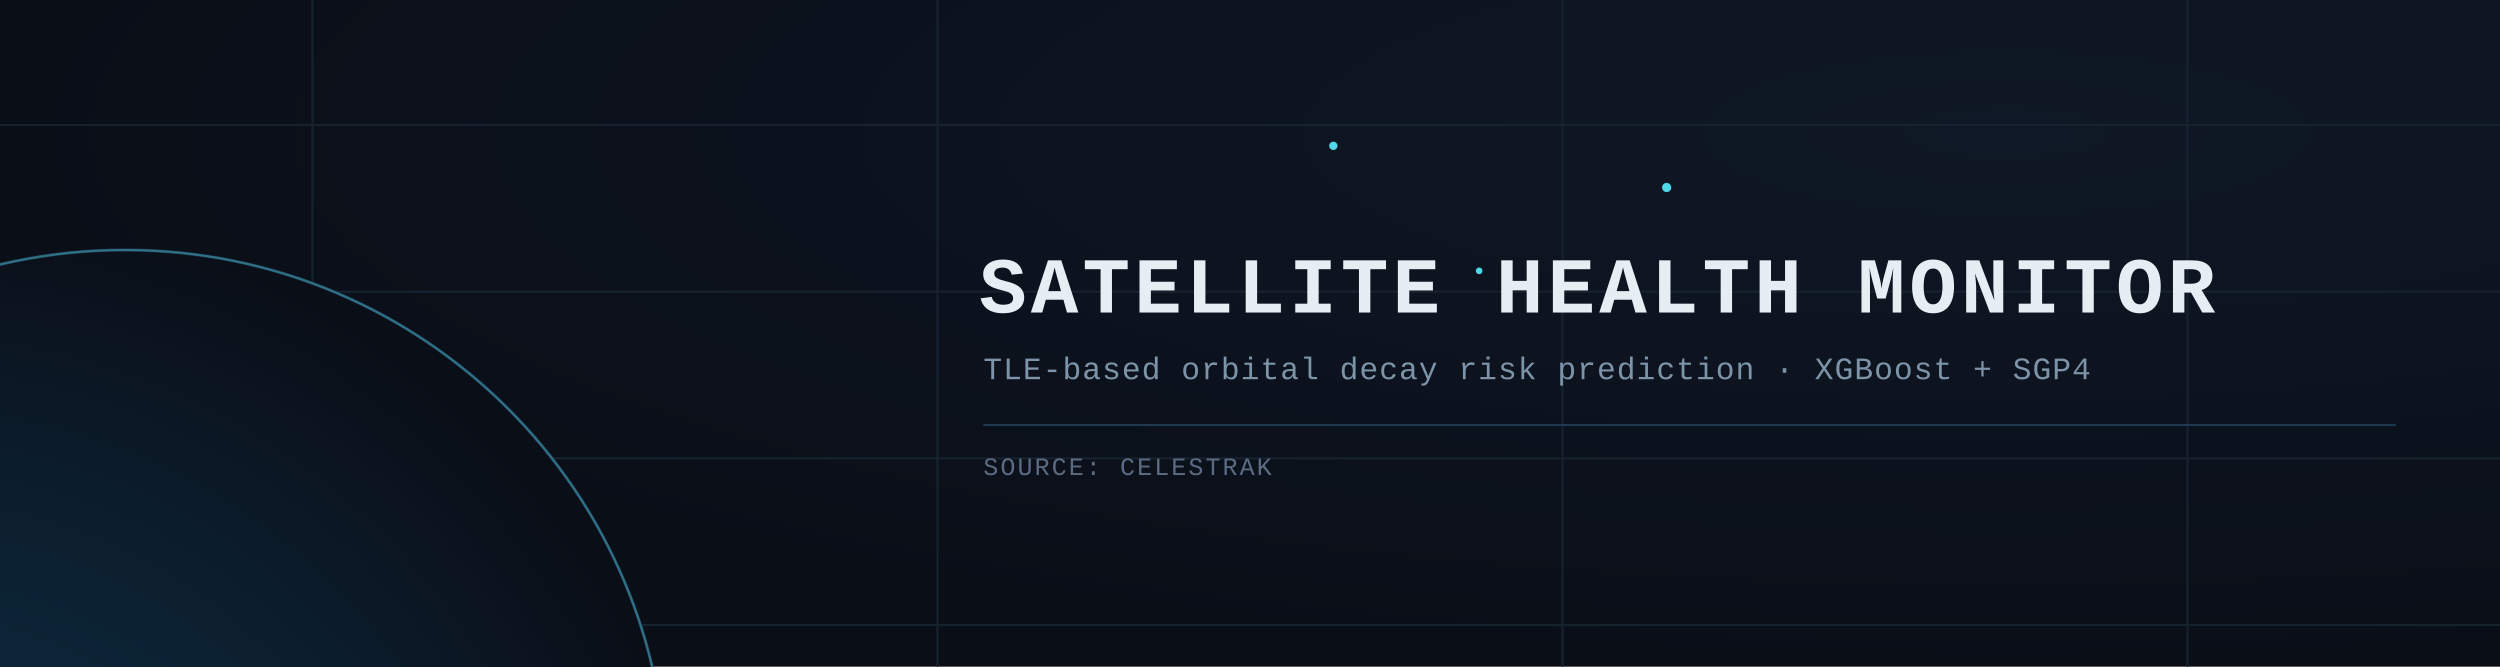
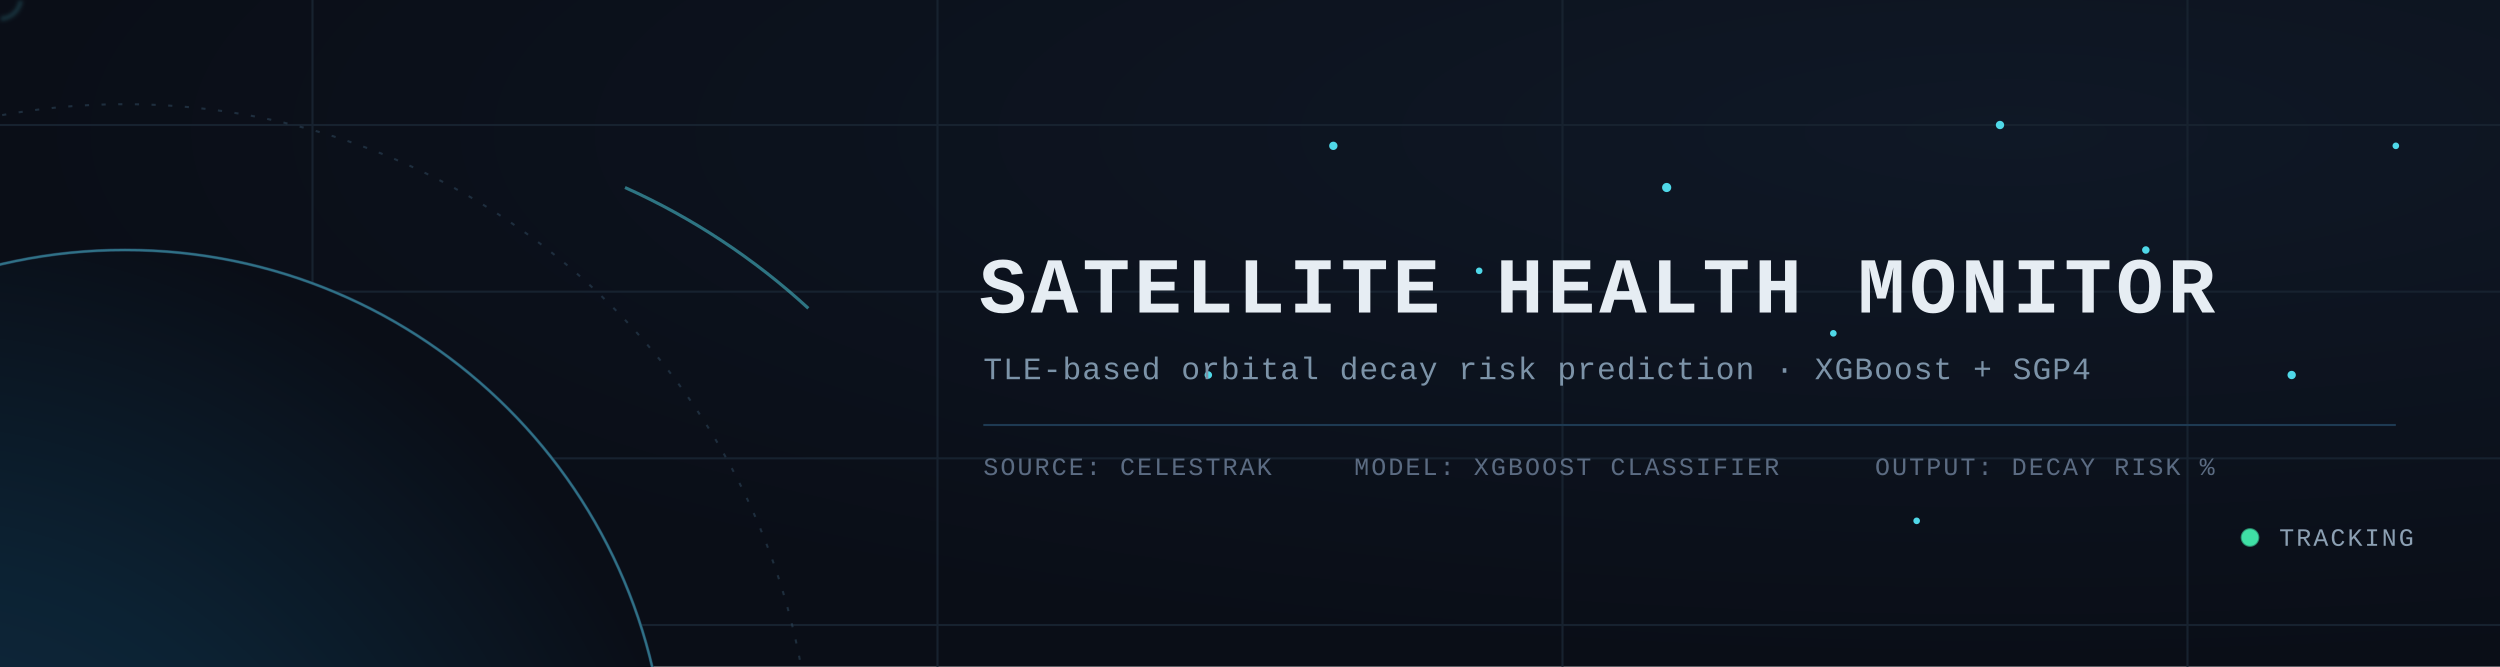
<svg xmlns="http://www.w3.org/2000/svg" viewBox="0 0 1200 320" role="img" aria-label="Satellite Health Monitor banner">
  <defs>
    <radialGradient id="earthGlow" cx="30%" cy="70%" r="75%">
      <stop offset="0%" stop-color="#123049" />
      <stop offset="55%" stop-color="#0C2233" />
      <stop offset="100%" stop-color="#0A0E17" />
    </radialGradient>
    <radialGradient id="bgGlow" cx="80%" cy="20%" r="80%">
      <stop offset="0%" stop-color="#0F1826" />
      <stop offset="100%" stop-color="#0A0E17" />
    </radialGradient>
    <filter id="soft" x="-50%" y="-50%" width="200%" height="200%">
      <feGaussianBlur stdDeviation="1.1" />
    </filter>
  </defs>
  <rect width="1200" height="320" fill="url(#bgGlow)" />
  <g stroke="#17222F" stroke-width="1">
    <line x1="0" y1="60" x2="1200" y2="60" />
    <line x1="0" y1="140" x2="1200" y2="140" />
    <line x1="0" y1="220" x2="1200" y2="220" />
    <line x1="0" y1="300" x2="1200" y2="300" />
    <line x1="150" y1="0" x2="150" y2="320" />
    <line x1="450" y1="0" x2="450" y2="320" />
    <line x1="750" y1="0" x2="750" y2="320" />
    <line x1="1050" y1="0" x2="1050" y2="320" />
  </g>
  <g fill="#4FD8E8">
    <circle cx="640" cy="70" r="2">
      <animate attributeName="opacity" values="0.15;0.9;0.15" dur="4.2s" repeatCount="indefinite" />
    </circle>
    <circle cx="710" cy="130" r="1.6">
      <animate attributeName="opacity" values="0.9;0.15;0.9" dur="3.1s" repeatCount="indefinite" />
    </circle>
    <circle cx="800" cy="90" r="2.2">
      <animate attributeName="opacity" values="0.2;0.8;0.2" dur="5s" repeatCount="indefinite" />
    </circle>
+     <circle cx="880" cy="160" r="1.6">
+       <animate attributeName="opacity" values="0.8;0.2;0.8" dur="3.7s" repeatCount="indefinite" />
+     </circle>
+     <circle cx="960" cy="60" r="2">
+       <animate attributeName="opacity" values="0.15;0.85;0.15" dur="4.6s" repeatCount="indefinite" />
+     </circle>
+     <circle cx="1030" cy="120" r="1.8">
+       <animate attributeName="opacity" values="0.9;0.2;0.9" dur="3.4s" repeatCount="indefinite" />
+     </circle>
+     <circle cx="1100" cy="180" r="2">
+       <animate attributeName="opacity" values="0.2;0.9;0.2" dur="4.9s" repeatCount="indefinite" />
+     </circle>
+     <circle cx="1150" cy="70" r="1.6">
+       <animate attributeName="opacity" values="0.85;0.15;0.85" dur="3.9s" repeatCount="indefinite" />
+     </circle>
+     <circle cx="580" cy="180" r="1.8">
+       <animate attributeName="opacity" values="0.15;0.8;0.15" dur="4.3s" repeatCount="indefinite" />
+     </circle>
+     <circle cx="920" cy="250" r="1.6">
+       <animate attributeName="opacity" values="0.8;0.2;0.8" dur="3.6s" repeatCount="indefinite" />
+     </circle>
  </g>
  <circle cx="60" cy="380" r="260" fill="url(#earthGlow)" stroke="#1E3A52" stroke-width="1.5" />
  <circle cx="60" cy="380" r="260" fill="none" stroke="#4FD8E8" stroke-width="1" opacity="0.35" />
+   <ellipse cx="60" cy="380" rx="330" ry="330" fill="none" stroke="#2B4256" stroke-width="1" stroke-dasharray="2 6" opacity="0.6" />
+   <path d="M 300 90 A 330 330 0 0 1 388 148" fill="none" stroke="#4FD8E8" stroke-width="1.5" opacity="0.5" />
+   <g>
+     <g id="sat">
+       <rect x="-3.5" y="-8" width="7" height="7" rx="1" fill="#E6EDF3" />
+       <rect x="-14" y="-6" width="9" height="3" fill="#4FD8E8" />
+       <rect x="5" y="-6" width="9" height="3" fill="#4FD8E8" />
+       <line x1="0" y1="-8" x2="0" y2="-14" stroke="#E6EDF3" stroke-width="1" />
+       <circle cx="0" cy="-1" r="10" fill="none" stroke="#4FD8E8" stroke-width="0.75" opacity="0.5" filter="url(#soft)" />
+     </g>
+     <animateMotion dur="9s" repeatCount="indefinite" rotate="auto">
+       <mpath href="#satOrbit" />
+     </animateMotion>
+   </g>
+   <path id="satOrbit" d="M 60,50 A 330 330 0 0 1 390 380" fill="none" opacity="0" />
+   <g transform="translate(1080,258)">
+     <circle r="4" fill="#3FE0A5" />
+     <circle r="4" fill="none" stroke="#3FE0A5" stroke-width="1" opacity="0.6">
+       <animate attributeName="r" values="4;14;4" dur="2.4s" repeatCount="indefinite" />
+       <animate attributeName="opacity" values="0.6;0;0.6" dur="2.4s" repeatCount="indefinite" />
+     </circle>
+     <text x="14" y="4" font-family="SFMono-Regular, Consolas, 'Liberation Mono', Menlo, monospace" font-size="12" fill="#8CA0B3" letter-spacing="1">TRACKING</text>
+   </g>
  <text x="470" y="150" font-family="SFMono-Regular, Consolas, 'Liberation Mono', Menlo, monospace" font-size="38" font-weight="700" fill="#E6EDF3" letter-spacing="2">SATELLITE HEALTH MONITOR</text>
  <text x="472" y="182" font-family="SFMono-Regular, Consolas, 'Liberation Mono', Menlo, monospace" font-size="15" fill="#7C93A8" letter-spacing="0.5">TLE-based orbital decay risk prediction · XGBoost + SGP4</text>
  <line x1="472" y1="204" x2="1150" y2="204" stroke="#1E3A52" stroke-width="1" />
  <text x="472" y="228" font-family="SFMono-Regular, Consolas, 'Liberation Mono', Menlo, monospace" font-size="12" fill="#5B6B82" letter-spacing="1">SOURCE: CELESTRAK</text>
+   <text x="650" y="228" font-family="SFMono-Regular, Consolas, 'Liberation Mono', Menlo, monospace" font-size="12" fill="#5B6B82" letter-spacing="1">MODEL: XGBOOST CLASSIFIER</text>
+   <text x="900" y="228" font-family="SFMono-Regular, Consolas, 'Liberation Mono', Menlo, monospace" font-size="12" fill="#5B6B82" letter-spacing="1">OUTPUT: DECAY RISK %</text>
</svg>
